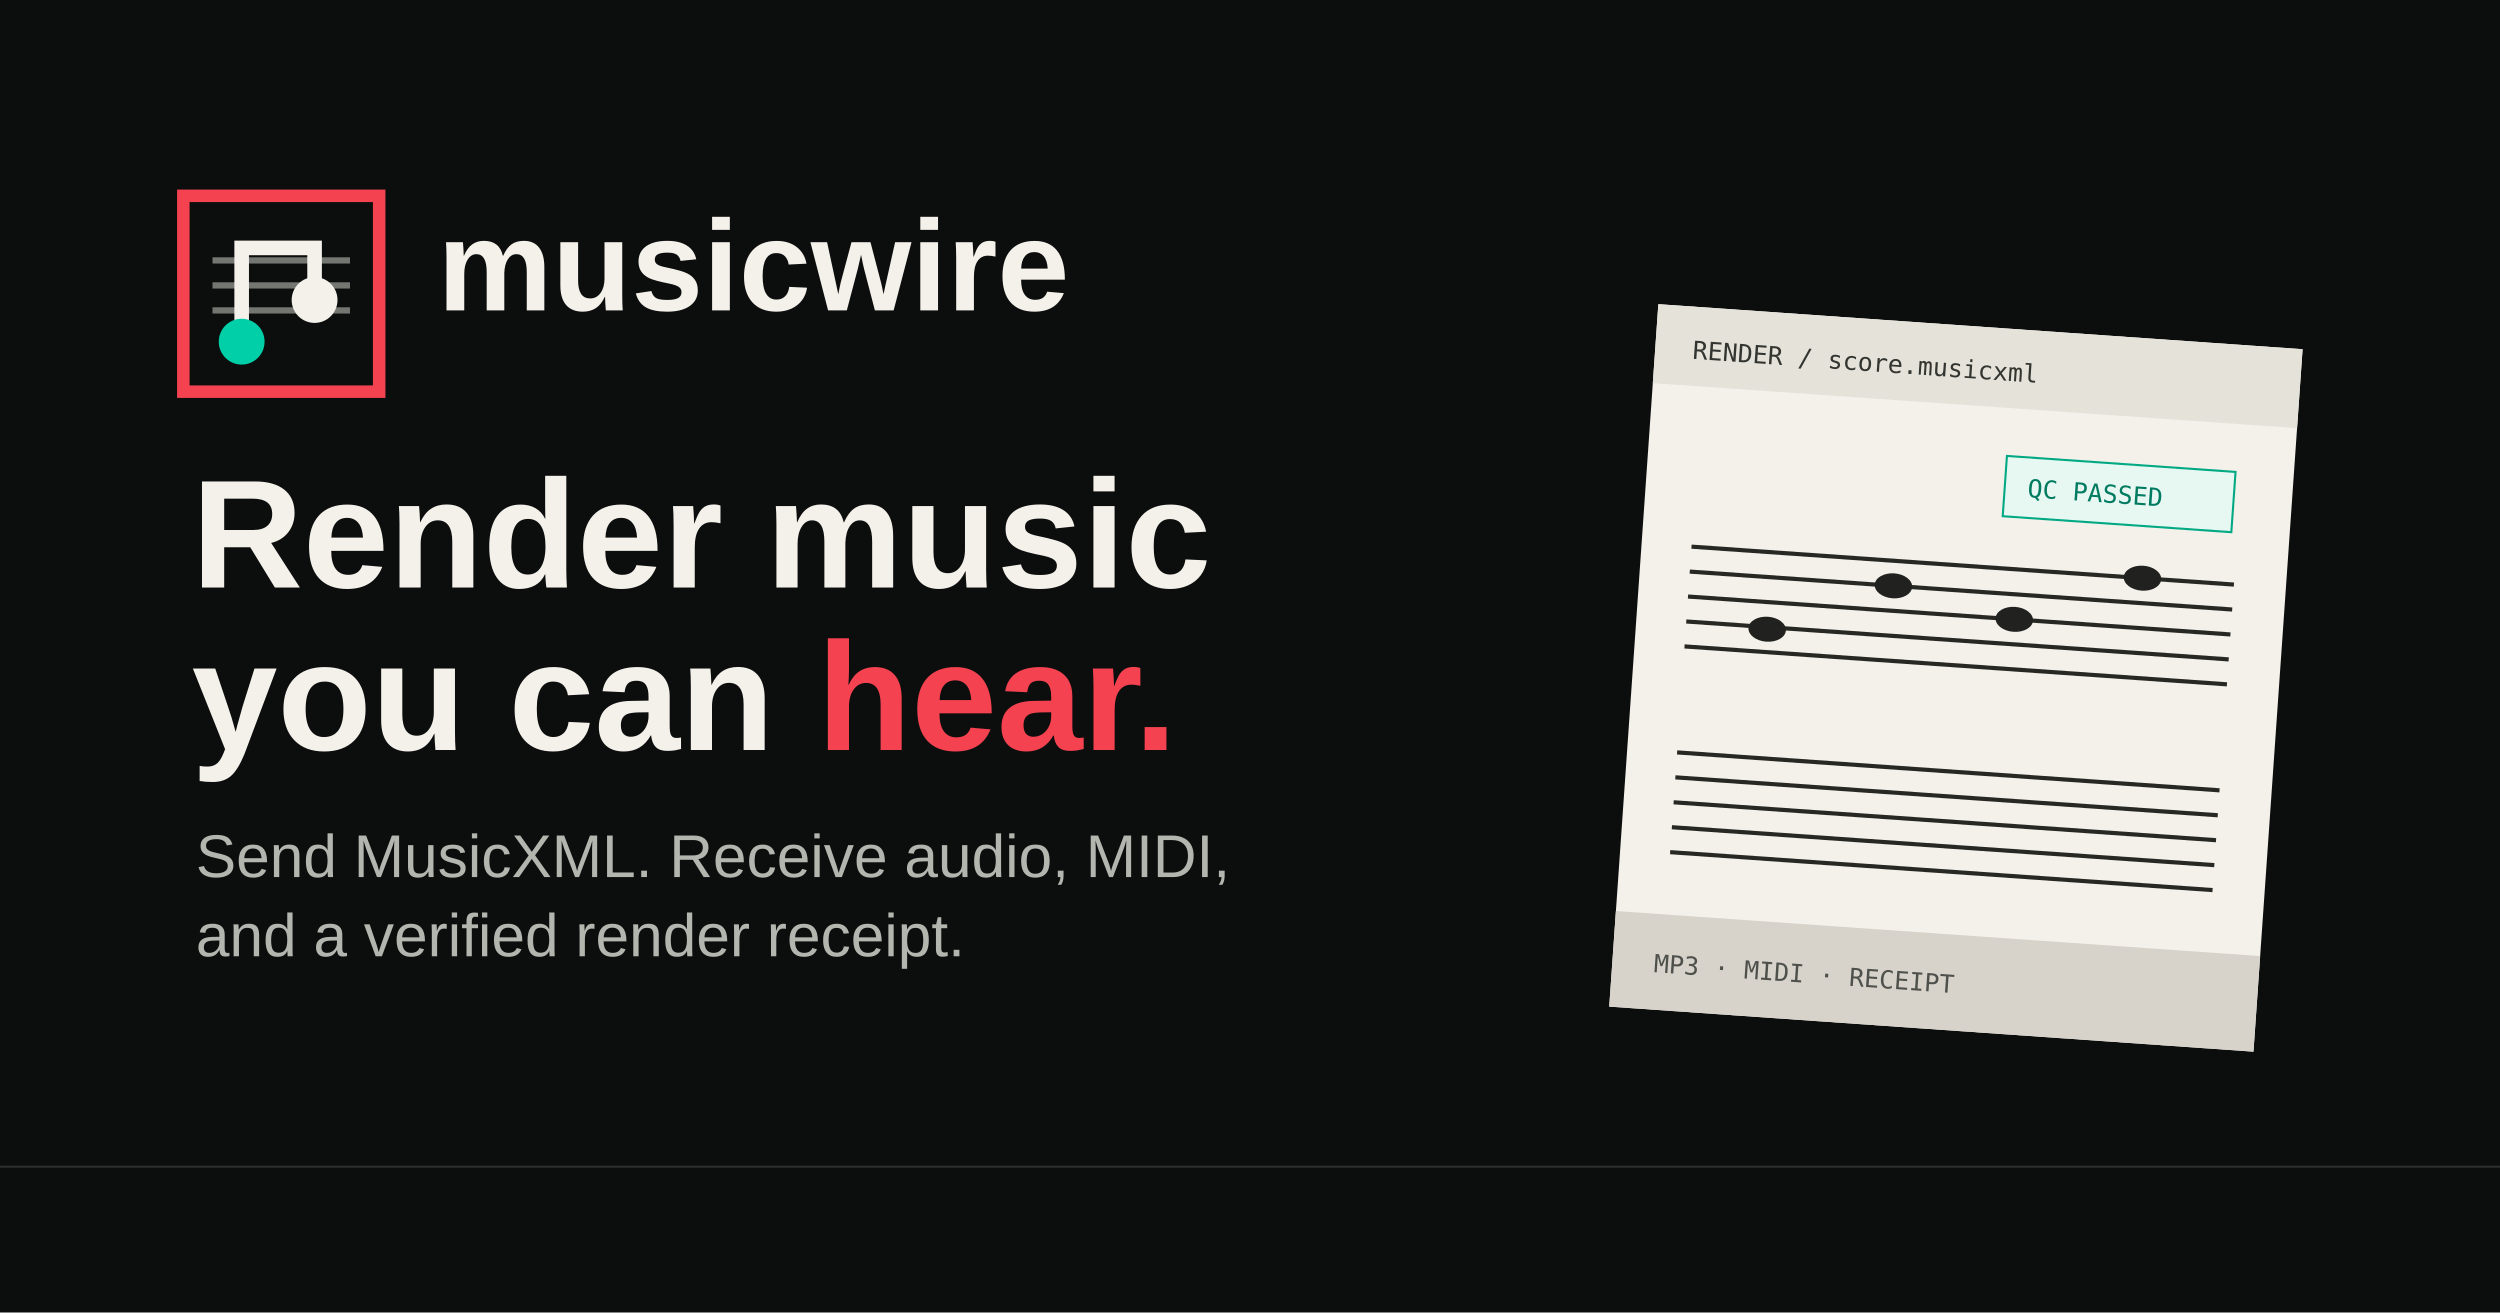
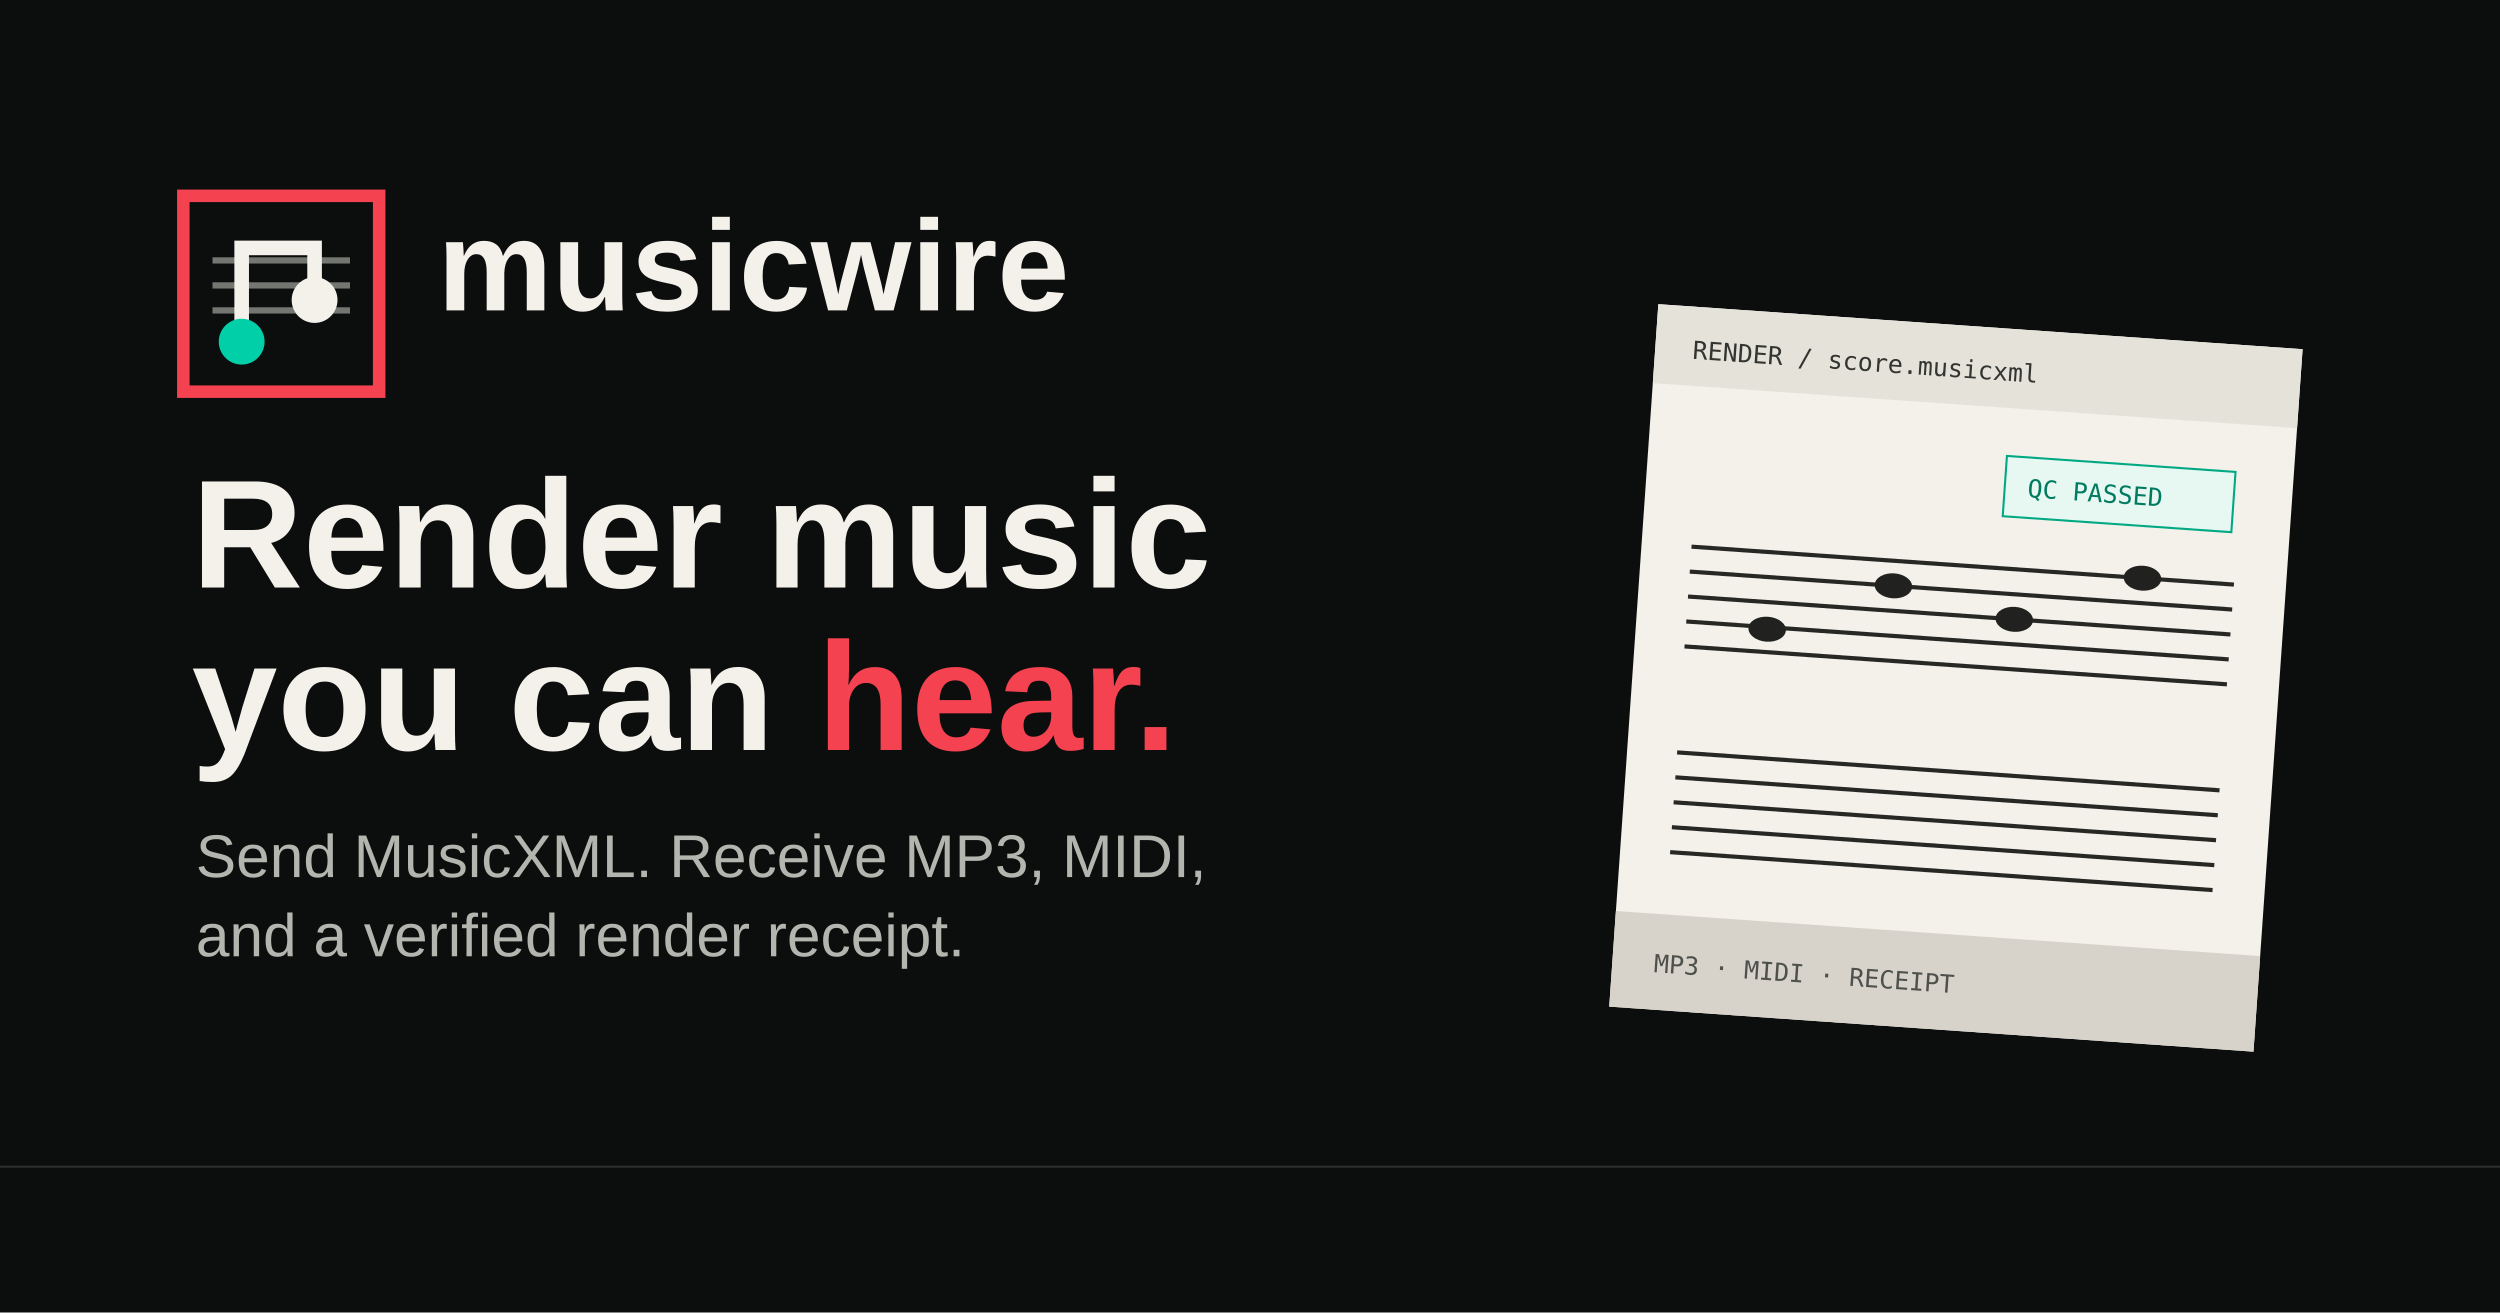
<svg xmlns="http://www.w3.org/2000/svg" width="1200" height="630" viewBox="0 0 1200 630" role="img" aria-labelledby="title desc">
  <rect width="1200" height="630" fill="#0C0D0D" />
  <path d="M0 560H1200" stroke="#2B2E2A" />
  <g transform="translate(88 94)">
    <rect width="94" height="94" fill="none" stroke="#F44250" stroke-width="6" />
    <path d="M14 31h66M14 43h66M14 55h66" stroke="#747671" stroke-width="3" />
    <path d="M28 68V25h35v25" fill="none" stroke="#F4F1EB" stroke-width="7" />
    <circle cx="28" cy="70" r="11" fill="#00CFA8" />
    <circle cx="63" cy="50" r="11" fill="#F4F1EB" />
  </g>
  <text x="210" y="149" fill="#F4F1EB" font-family="Arial, sans-serif" font-size="62" font-weight="800">musicwire</text>
  <text x="92" y="282" fill="#F4F1EB" font-family="Arial, sans-serif" font-size="74" font-weight="800">Render music</text>
  <text x="92" y="360" fill="#F4F1EB" font-family="Arial, sans-serif" font-size="74" font-weight="800">you can <tspan fill="#F44250">hear.</tspan>
  </text>
-   <text x="94" y="421" fill="#B3B5AF" font-family="Arial, sans-serif" font-size="29">Send MusicXML. Receive audio, MIDI,</text>
+   <text x="94" y="421" fill="#B3B5AF" font-family="Arial, sans-serif" font-size="29">Send MusicXML. Receive MP3, MIDI,</text>
  <text x="94" y="459" fill="#B3B5AF" font-family="Arial, sans-serif" font-size="29">and a verified render receipt.</text>
  <g transform="translate(796 146) rotate(4)">
    <rect width="310" height="338" fill="#F4F1EB" />
    <rect width="310" height="38" fill="#E5E2DA" />
    <text x="18" y="25" fill="#333530" font-family="monospace" font-size="12">RENDER / score.musicxml</text>
    <g stroke="#272824" stroke-width="2">
      <path d="M24 115H285M24 127H285M24 139H285M24 151H285M24 163H285M24 214H285M24 226H285M24 238H285M24 250H285M24 262H285" />
    </g>
    <g fill="#21221F">
      <ellipse cx="63" cy="152" rx="9" ry="6" />
      <ellipse cx="122" cy="127" rx="9" ry="6" />
      <ellipse cx="181" cy="139" rx="9" ry="6" />
      <ellipse cx="241" cy="115" rx="9" ry="6" />
    </g>
    <rect x="172" y="61" width="110" height="29" fill="#E6F8F1" stroke="#00A983" />
    <text x="183" y="80" fill="#007A60" font-family="monospace" font-size="12">QC PASSED</text>
    <rect y="292" width="310" height="46" fill="#D7D3CA" />
    <text x="20" y="320" fill="#4E504B" font-family="monospace" font-size="12">MP3 · MIDI · RECEIPT</text>
  </g>
</svg>
